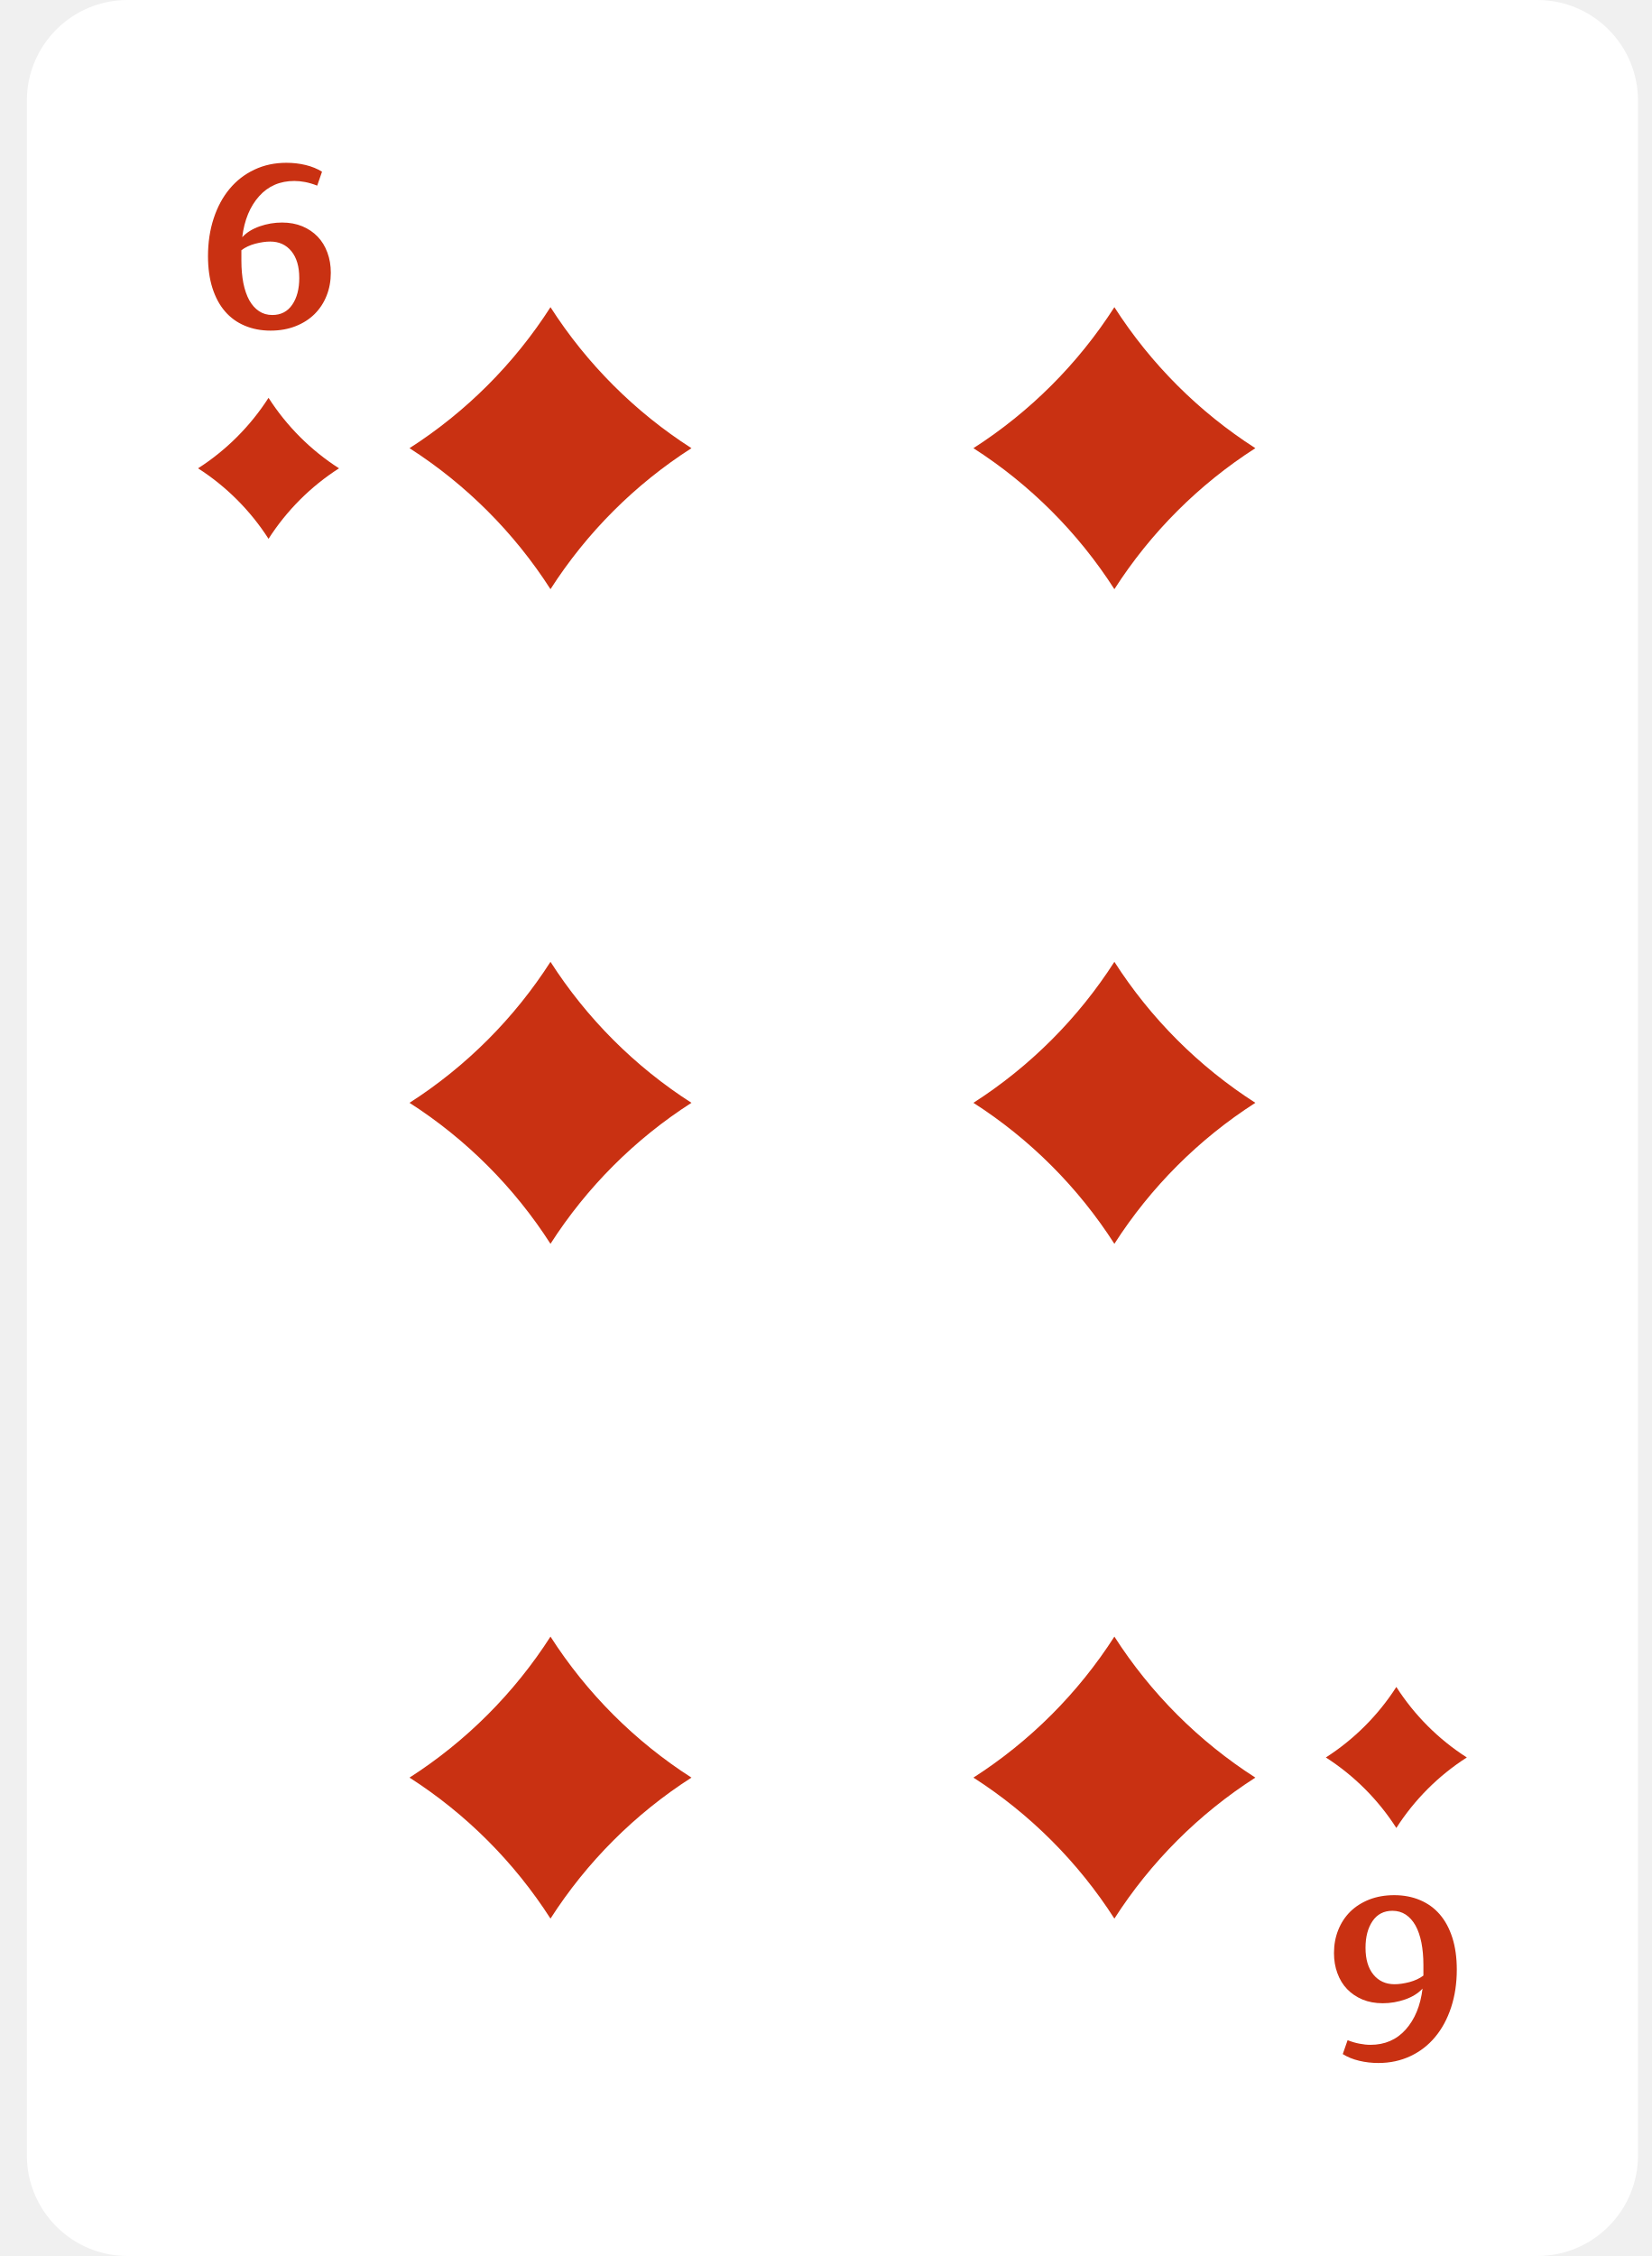
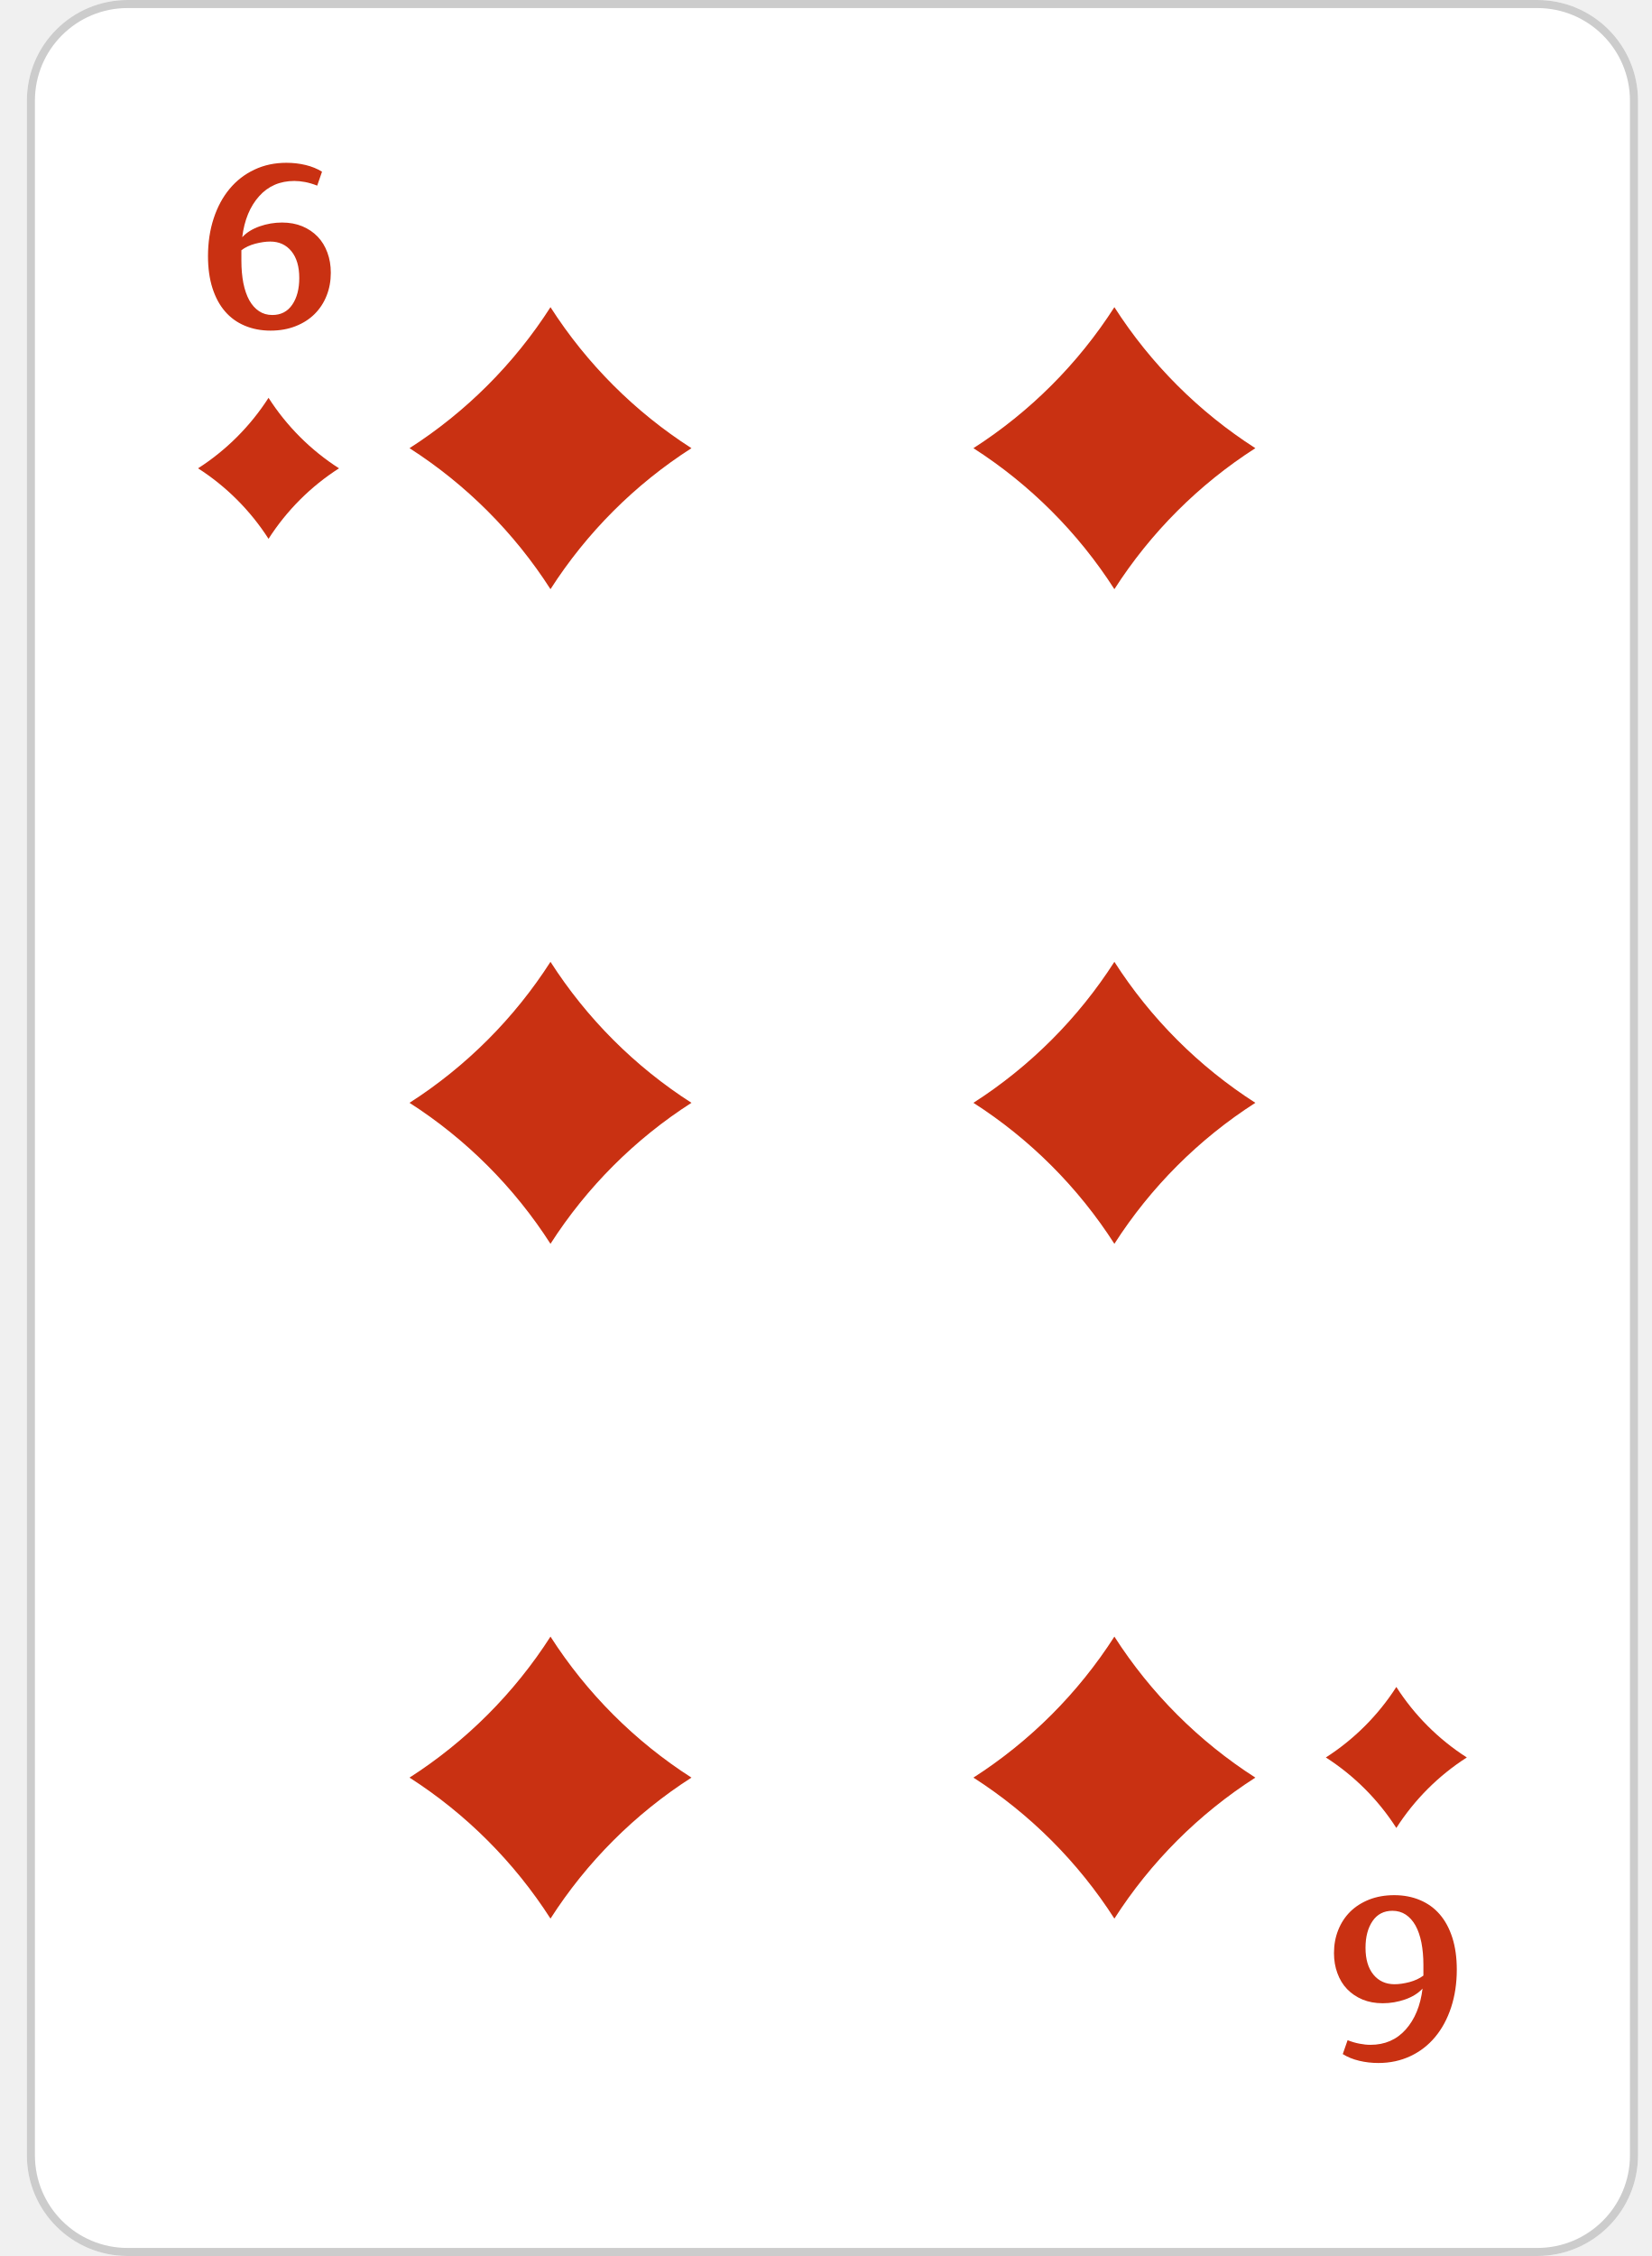
<svg xmlns="http://www.w3.org/2000/svg" width="100%" height="100%" viewBox="0 0 41 56" version="1.1" xml:space="preserve" style="fill-rule:evenodd;clip-rule:evenodd;stroke-linejoin:round;stroke-miterlimit:2;">
  <g transform="matrix(1,0,0,1,-236,-200)">
    <g>
      <path d="M274.167,256L239.167,256C237.786,256 236.667,254.881 236.667,253.5L236.667,202.5C236.667,201.119 237.786,200 239.167,200L274.167,200C275.547,200 276.667,201.119 276.667,202.5L276.667,253.5C276.667,254.881 275.547,256 274.167,256Z" style="fill:white;fill-rule:nonzero;" />
+       <path d="M274.167,256L239.167,256C237.786,256 236.667,254.881 236.667,253.5L236.667,202.5C236.667,201.119 237.786,200 239.167,200L274.167,200C275.547,200 276.667,201.119 276.667,202.5L276.667,253.5C276.667,254.881 275.547,256 274.167,256ZM274.167,255.8L239.167,255.8C237.896,255.8 236.867,254.771 236.867,253.5L236.867,202.5C236.867,201.229 237.896,200.2 239.167,200.2L274.167,200.2C275.437,200.2 276.467,201.229 276.467,202.5L276.467,253.5C276.467,254.771 275.437,255.8 274.167,255.8Z" style="fill:rgb(204,204,204);" />
      <path d="M242.667,213.375C242.216,212.673 241.619,212.075 240.917,211.625C241.619,211.175 242.216,210.577 242.667,209.875C243.117,210.577 243.714,211.175 244.417,211.625C243.714,212.075 243.117,212.673 242.667,213.375Z" style="fill:rgb(201,49,18);fill-rule:nonzero;" />
      <path d="M270.667,241.875C271.117,242.577 271.714,243.175 272.417,243.625C271.714,244.075 271.117,244.673 270.667,245.375C270.217,244.673 269.619,244.075 268.917,243.625C269.619,243.175 270.217,242.577 270.667,241.875Z" style="fill:rgb(201,49,18);fill-rule:nonzero;" />
      <path d="M242.761,207.819C242.975,207.819 243.139,207.734 243.256,207.563C243.372,207.393 243.43,207.172 243.43,206.9C243.43,206.617 243.365,206.396 243.234,206.235C243.103,206.076 242.928,205.996 242.709,205.996C242.598,205.996 242.475,206.014 242.339,206.049C242.204,206.085 242.088,206.139 241.993,206.211L241.993,206.476C241.993,206.677 242.01,206.861 242.042,207.028C242.076,207.195 242.125,207.336 242.189,207.453C242.254,207.569 242.335,207.66 242.431,207.724C242.527,207.788 242.637,207.819 242.761,207.819ZM244.213,206.77C244.213,206.975 244.178,207.166 244.108,207.341C244.038,207.517 243.939,207.668 243.81,207.796C243.681,207.924 243.524,208.024 243.338,208.097C243.153,208.17 242.946,208.207 242.717,208.207C242.483,208.207 242.269,208.166 242.076,208.084C241.883,208.003 241.72,207.885 241.586,207.729C241.452,207.574 241.348,207.381 241.274,207.15C241.201,206.92 241.164,206.656 241.164,206.359C241.164,206.02 241.211,205.707 241.305,205.421C241.399,205.135 241.531,204.89 241.701,204.687C241.871,204.483 242.076,204.324 242.316,204.211C242.557,204.097 242.821,204.041 243.11,204.041C243.275,204.041 243.434,204.059 243.587,204.096C243.741,204.133 243.876,204.188 243.995,204.262L243.875,204.608C243.772,204.567 243.673,204.538 243.577,204.519C243.481,204.501 243.392,204.492 243.308,204.492C242.951,204.492 242.659,204.618 242.433,204.871C242.206,205.125 242.066,205.463 242.014,205.888C242.122,205.771 242.266,205.682 242.445,205.619C242.625,205.556 242.811,205.524 243.002,205.524C243.189,205.524 243.356,205.555 243.506,205.617C243.655,205.68 243.782,205.765 243.887,205.875C243.992,205.984 244.072,206.116 244.128,206.269C244.185,206.422 244.213,206.589 244.213,206.77Z" style="fill:rgb(201,49,18);fill-rule:nonzero;" />
      <path d="M270.571,247.431C270.357,247.431 270.193,247.516 270.076,247.687C269.96,247.857 269.902,248.078 269.902,248.35C269.902,248.633 269.967,248.854 270.098,249.015C270.229,249.174 270.404,249.254 270.623,249.254C270.734,249.254 270.857,249.236 270.993,249.201C271.128,249.164 271.244,249.111 271.339,249.039L271.339,248.774C271.339,248.572 271.322,248.389 271.29,248.222C271.256,248.055 271.208,247.914 271.143,247.797C271.078,247.681 270.997,247.59 270.901,247.526C270.805,247.463 270.695,247.431 270.571,247.431ZM269.119,248.48C269.119,248.275 269.154,248.084 269.224,247.909C269.294,247.733 269.393,247.582 269.522,247.453C269.651,247.326 269.808,247.226 269.994,247.152C270.179,247.08 270.386,247.043 270.615,247.043C270.849,247.043 271.063,247.084 271.256,247.166C271.449,247.247 271.612,247.365 271.746,247.521C271.88,247.676 271.984,247.869 272.058,248.1C272.131,248.33 272.168,248.594 272.168,248.891C272.168,249.23 272.121,249.543 272.027,249.829C271.933,250.115 271.801,250.359 271.631,250.563C271.461,250.768 271.256,250.926 271.016,251.039C270.775,251.152 270.511,251.209 270.222,251.209C270.057,251.209 269.898,251.191 269.745,251.154C269.591,251.117 269.456,251.063 269.337,250.988L269.457,250.643C269.56,250.683 269.659,250.713 269.755,250.73C269.851,250.749 269.94,250.758 270.024,250.758C270.381,250.758 270.673,250.632 270.899,250.379C271.126,250.125 271.266,249.787 271.318,249.362C271.21,249.479 271.066,249.568 270.887,249.631C270.707,249.694 270.521,249.726 270.33,249.726C270.143,249.726 269.976,249.695 269.826,249.633C269.677,249.57 269.55,249.484 269.445,249.375C269.34,249.266 269.26,249.135 269.204,248.98C269.147,248.828 269.119,248.661 269.119,248.48Z" style="fill:rgb(201,49,18);fill-rule:nonzero;" />
      <path d="M249.667,214.625C248.767,213.221 247.571,212.025 246.167,211.125C247.571,210.225 248.767,209.029 249.667,207.625C250.567,209.029 251.762,210.225 253.167,211.125C251.762,212.025 250.567,213.221 249.667,214.625Z" style="fill:rgb(201,49,18);fill-rule:nonzero;" />
      <path d="M263.667,214.625C262.767,213.221 261.571,212.025 260.167,211.125C261.571,210.225 262.767,209.029 263.667,207.625C264.567,209.029 265.762,210.225 267.167,211.125C265.762,212.025 264.567,213.221 263.667,214.625Z" style="fill:rgb(201,49,18);fill-rule:nonzero;" />
      <path d="M263.667,230.875C262.767,229.471 261.571,228.275 260.167,227.375C261.571,226.475 262.767,225.279 263.667,223.875C264.567,225.279 265.762,226.475 267.167,227.375C265.762,228.275 264.567,229.471 263.667,230.875Z" style="fill:rgb(201,49,18);fill-rule:nonzero;" />
      <path d="M249.667,230.875C248.767,229.471 247.571,228.275 246.167,227.375C247.571,226.475 248.767,225.279 249.667,223.875C250.567,225.279 251.762,226.475 253.167,227.375C251.762,228.275 250.567,229.471 249.667,230.875Z" style="fill:rgb(201,49,18);fill-rule:nonzero;" />
      <path d="M253.167,244.125C251.762,245.025 250.567,246.221 249.667,247.625C248.767,246.221 247.571,245.025 246.167,244.125C247.571,243.225 248.767,242.029 249.667,240.625C250.567,242.029 251.762,243.225 253.167,244.125Z" style="fill:rgb(201,49,18);fill-rule:nonzero;" />
      <path d="M267.167,244.125C265.762,245.025 264.567,246.221 263.667,247.625C262.767,246.221 261.571,245.025 260.167,244.125C261.571,243.225 262.767,242.029 263.667,240.625C264.567,242.029 265.762,243.225 267.167,244.125Z" style="fill:rgb(201,49,18);fill-rule:nonzero;" />
    </g>
  </g>
</svg>
